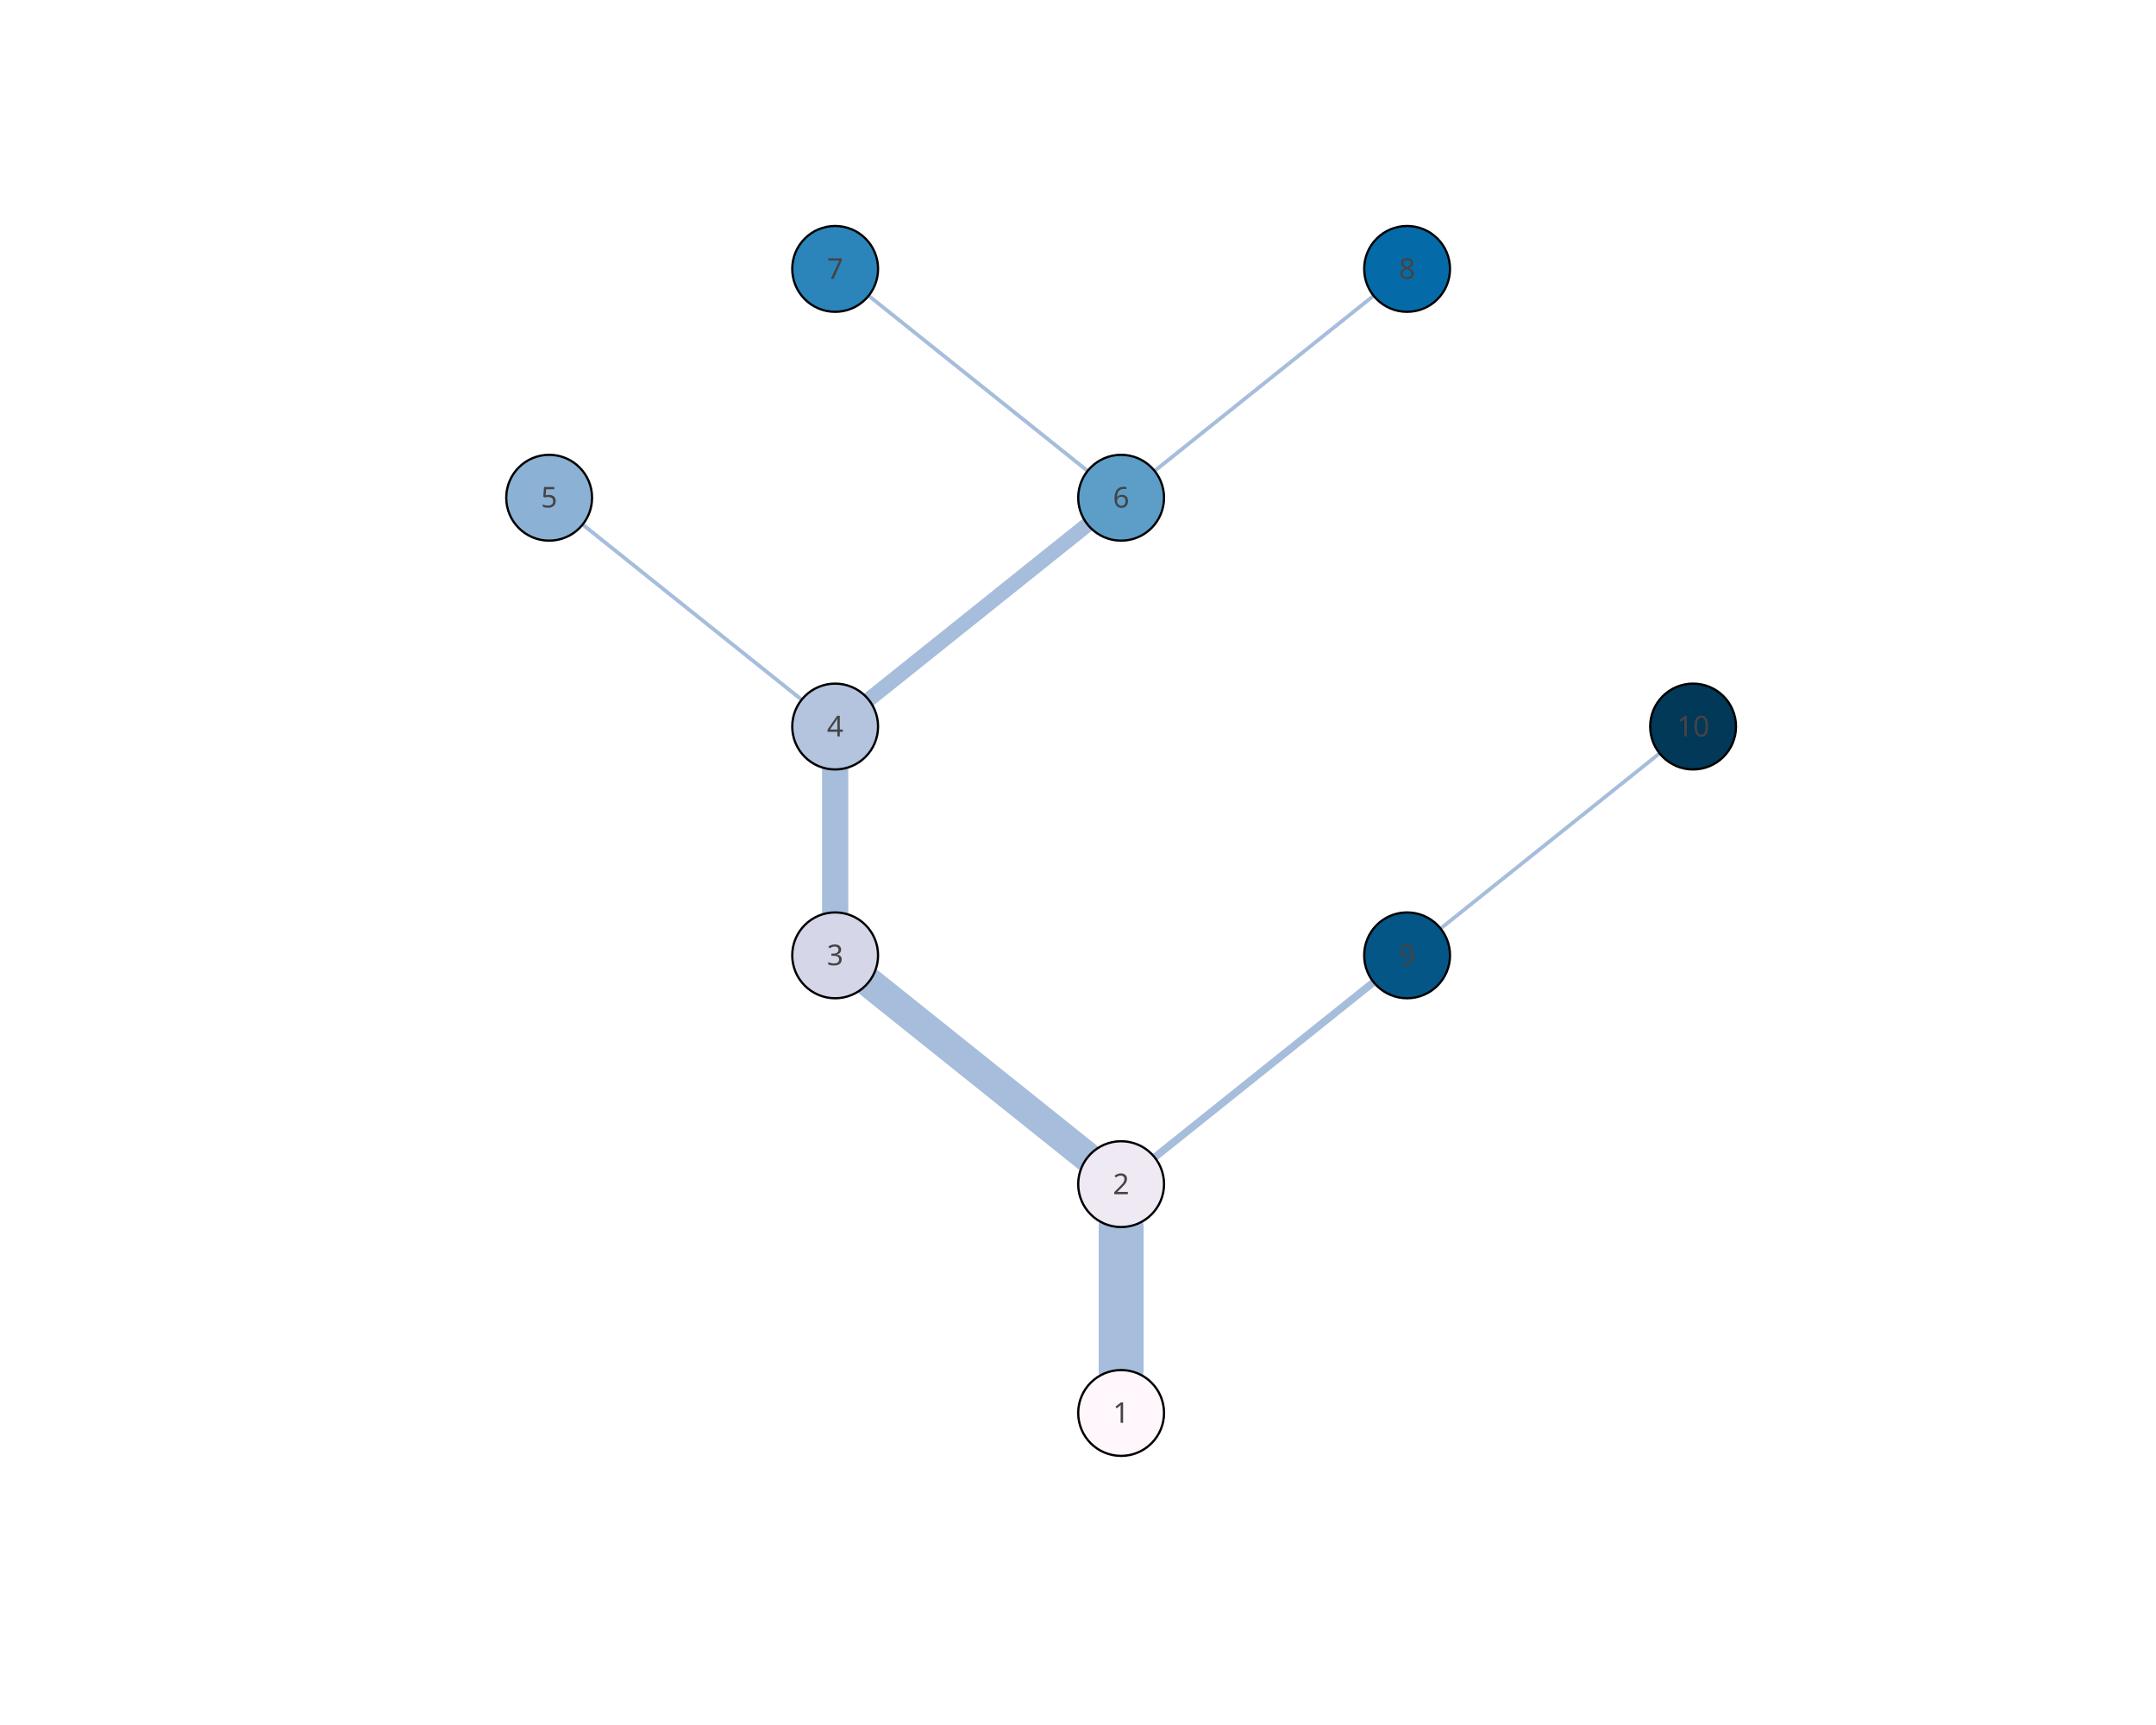
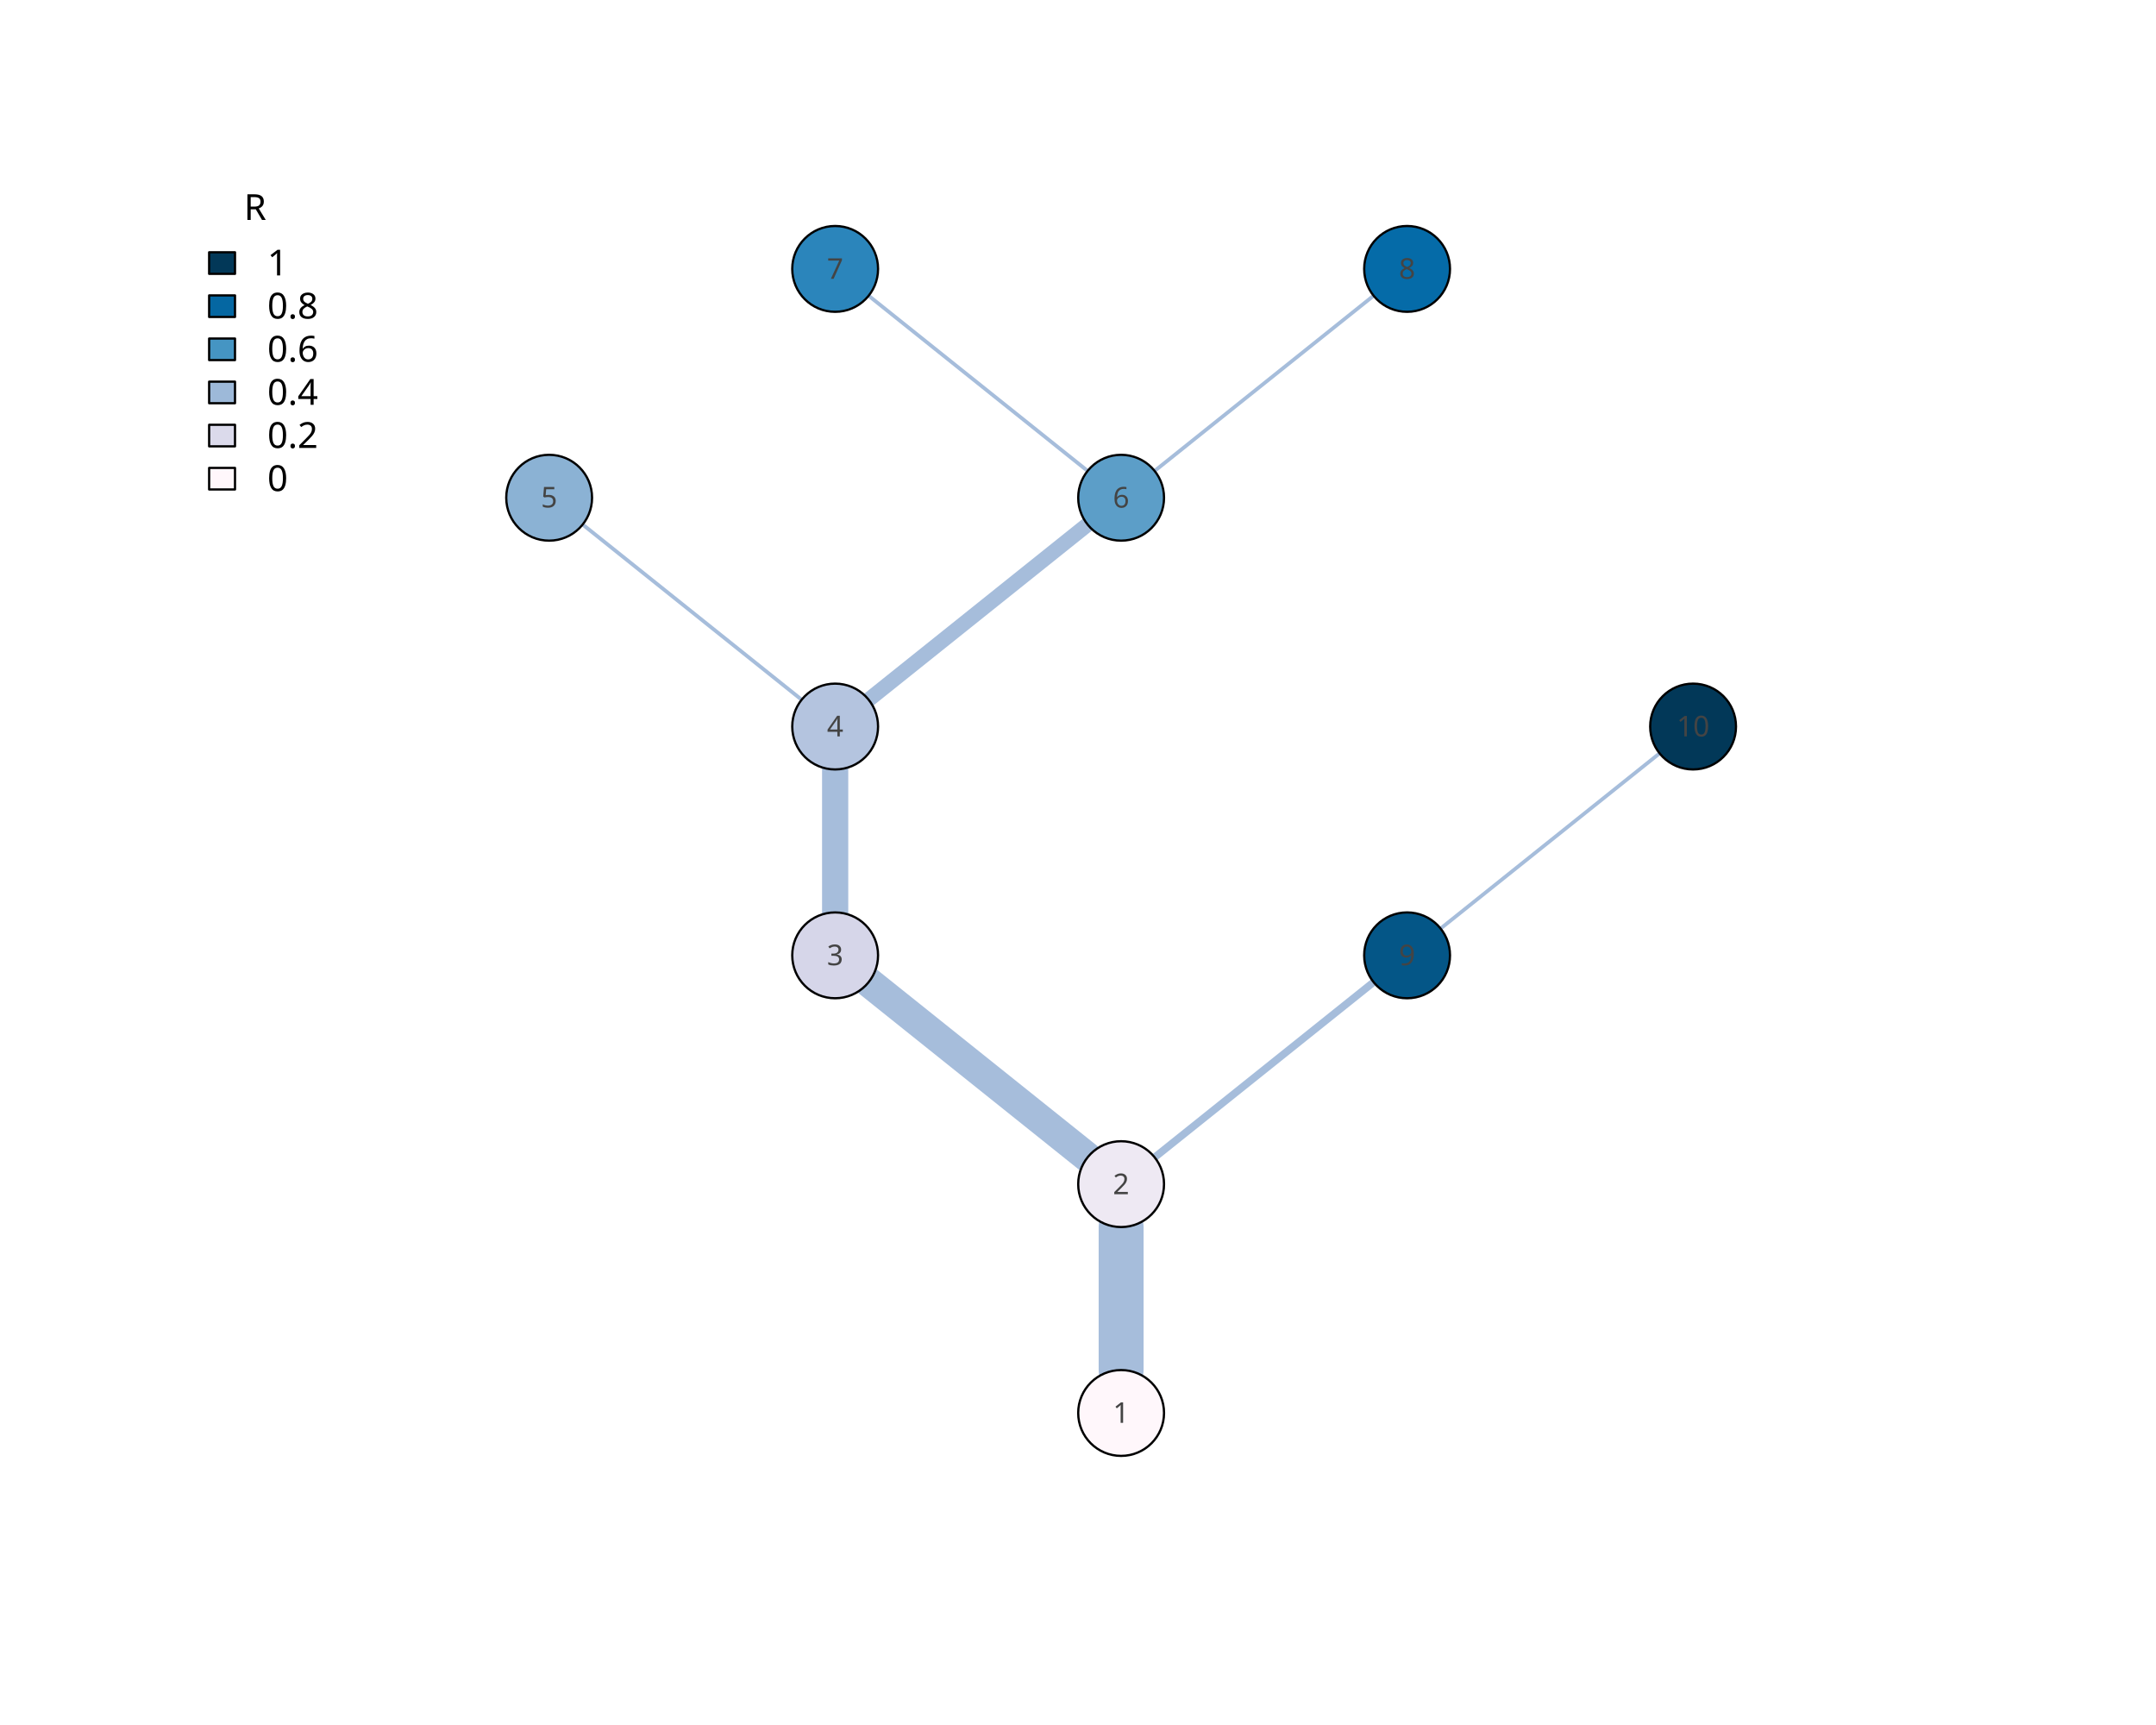
<svg xmlns="http://www.w3.org/2000/svg" class="svglite" data-engine-version="2.0" width="720.00pt" height="576.00pt" viewBox="0 0 720.00 576.00">
  <defs>
    <style type="text/css">
    .svglite line, .svglite polyline, .svglite polygon, .svglite path, .svglite rect, .svglite circle {
      fill: none;
      stroke: #000000;
      stroke-linecap: round;
      stroke-linejoin: round;
      stroke-miterlimit: 10.00;
    }
  </style>
  </defs>
  <rect width="100%" height="100%" style="stroke: none; fill: #FFFFFF;" />
  <defs>
    <clipPath id="cpMC4wMHw3MjAuMDB8MC4wMHw1NzYuMDA=">
      <rect x="0.00" y="0.00" width="720.00" height="576.00" />
    </clipPath>
  </defs>
  <g clip-path="url(#cpMC4wMHw3MjAuMDB8MC4wMHw1NzYuMDA=)">
</g>
  <defs>
    <clipPath id="cpNTkuMDR8Njg5Ljc2fDU5LjA0fDUwMi41Ng==">
      <rect x="59.04" y="59.04" width="630.72" height="443.52" />
    </clipPath>
  </defs>
  <g clip-path="url(#cpNTkuMDR8Njg5Ljc2fDU5LjA0fDUwMi41Ng==)">
    <line x1="374.40" y1="409.73" x2="374.40" y2="457.48" style="stroke-width: 15.00; stroke: #A6BDDB;" />
    <line x1="290.08" y1="327.95" x2="363.21" y2="386.46" style="stroke-width: 10.00; stroke: #A6BDDB;" />
    <line x1="278.90" y1="256.92" x2="278.90" y2="304.68" style="stroke-width: 8.75; stroke: #A6BDDB;" />
    <line x1="194.58" y1="175.14" x2="267.71" y2="233.65" style="stroke-width: 1.25; stroke: #A6BDDB;" />
    <line x1="363.21" y1="175.14" x2="290.08" y2="233.65" style="stroke-width: 5.00; stroke: #A6BDDB;" />
    <line x1="290.08" y1="98.74" x2="363.21" y2="157.25" style="stroke-width: 1.25; stroke: #A6BDDB;" />
    <line x1="458.72" y1="98.74" x2="385.59" y2="157.25" style="stroke-width: 1.25; stroke: #A6BDDB;" />
    <line x1="458.72" y1="327.95" x2="385.59" y2="386.46" style="stroke-width: 2.50; stroke: #A6BDDB;" />
    <line x1="554.22" y1="251.55" x2="481.09" y2="310.05" style="stroke-width: 1.25; stroke: #A6BDDB;" />
    <circle cx="374.40" cy="471.81" r="14.33" style="stroke-width: 0.75; fill: #FFF7FB;" />
    <circle cx="374.40" cy="395.40" r="14.33" style="stroke-width: 0.75; fill: #EEE9F3;" />
    <circle cx="278.90" cy="319.00" r="14.33" style="stroke-width: 0.75; fill: #D6D6E9;" />
    <circle cx="278.90" cy="242.60" r="14.33" style="stroke-width: 0.75; fill: #B4C4DF;" />
    <circle cx="183.39" cy="166.20" r="14.33" style="stroke-width: 0.75; fill: #8BB2D4;" />
    <circle cx="374.40" cy="166.20" r="14.33" style="stroke-width: 0.75; fill: #5C9EC8;" />
    <circle cx="278.90" cy="89.79" r="14.33" style="stroke-width: 0.75; fill: #2B85BB;" />
    <circle cx="469.90" cy="89.79" r="14.33" style="stroke-width: 0.75; fill: #056BA8;" />
    <circle cx="469.90" cy="319.00" r="14.33" style="stroke-width: 0.75; fill: #045687;" />
    <circle cx="565.41" cy="242.60" r="14.33" style="stroke-width: 0.75; fill: #023858;" />
  </g>
  <g clip-path="url(#cpMC4wMHw3MjAuMDB8MC4wMHw1NzYuMDA=)">
    <text x="374.40" y="475.11" text-anchor="middle" style="font-size: 9.60px; fill: #444444; font-family: sans;" textLength="5.34px" lengthAdjust="spacingAndGlyphs">1</text>
    <text x="374.40" y="398.76" text-anchor="middle" style="font-size: 9.60px; fill: #444444; font-family: sans;" textLength="5.34px" lengthAdjust="spacingAndGlyphs">2</text>
    <text x="278.90" y="322.31" text-anchor="middle" style="font-size: 9.60px; fill: #444444; font-family: sans;" textLength="5.34px" lengthAdjust="spacingAndGlyphs">3</text>
    <text x="278.90" y="245.90" text-anchor="middle" style="font-size: 9.60px; fill: #444444; font-family: sans;" textLength="5.34px" lengthAdjust="spacingAndGlyphs">4</text>
    <text x="183.39" y="169.45" text-anchor="middle" style="font-size: 9.60px; fill: #444444; font-family: sans;" textLength="5.34px" lengthAdjust="spacingAndGlyphs">5</text>
    <text x="374.40" y="169.50" text-anchor="middle" style="font-size: 9.60px; fill: #444444; font-family: sans;" textLength="5.34px" lengthAdjust="spacingAndGlyphs">6</text>
    <text x="278.90" y="93.10" text-anchor="middle" style="font-size: 9.60px; fill: #444444; font-family: sans;" textLength="5.34px" lengthAdjust="spacingAndGlyphs">7</text>
    <text x="469.90" y="93.10" text-anchor="middle" style="font-size: 9.60px; fill: #444444; font-family: sans;" textLength="5.34px" lengthAdjust="spacingAndGlyphs">8</text>
    <text x="469.90" y="322.31" text-anchor="middle" style="font-size: 9.60px; fill: #444444; font-family: sans;" textLength="5.34px" lengthAdjust="spacingAndGlyphs">9</text>
    <text x="565.41" y="245.90" text-anchor="middle" style="font-size: 9.60px; fill: #444444; font-family: sans;" textLength="10.68px" lengthAdjust="spacingAndGlyphs">10</text>
  </g>
+   <g clip-path="url(#cpNTkuMDR8Njg5Ljc2fDU5LjA0fDUwMi41Ng==)">
+     <rect x="69.84" y="84.24" width="8.64" height="7.20" style="stroke-width: 0.75; fill: #023858;" />
+     <rect x="69.84" y="98.64" width="8.64" height="7.20" style="stroke-width: 0.75; fill: #0567A2;" />
+     <rect x="69.84" y="113.04" width="8.64" height="7.20" style="stroke-width: 0.75; fill: #4595C3;" />
+     <rect x="69.84" y="127.44" width="8.64" height="7.20" style="stroke-width: 0.75; fill: #9DB9D9;" />
+     <rect x="69.84" y="141.84" width="8.64" height="7.20" style="stroke-width: 0.75; fill: #DBDAEB;" />
+     <rect x="69.84" y="156.24" width="8.64" height="7.20" style="stroke-width: 0.75; fill: #FFF7FB;" />
+     <text x="85.20" y="73.44" text-anchor="middle" style="font-size: 12.00px; font-family: sans;" textLength="8.67px" lengthAdjust="spacingAndGlyphs">R</text>
+     <text x="89.28" y="91.97" style="font-size: 12.00px; font-family: sans;" textLength="6.67px" lengthAdjust="spacingAndGlyphs">1</text>
+     <text x="89.28" y="106.37" style="font-size: 12.00px; font-family: sans;" textLength="16.68px" lengthAdjust="spacingAndGlyphs">0.8</text>
+     <text x="89.28" y="120.77" style="font-size: 12.00px; font-family: sans;" textLength="16.68px" lengthAdjust="spacingAndGlyphs">0.6</text>
+     <text x="89.28" y="135.17" style="font-size: 12.00px; font-family: sans;" textLength="16.68px" lengthAdjust="spacingAndGlyphs">0.4</text>
+     <text x="89.28" y="149.57" style="font-size: 12.00px; font-family: sans;" textLength="16.68px" lengthAdjust="spacingAndGlyphs">0.2</text>
+     <text x="89.28" y="163.97" style="font-size: 12.00px; font-family: sans;" textLength="6.67px" lengthAdjust="spacingAndGlyphs">0</text>
+   </g>
</svg>
